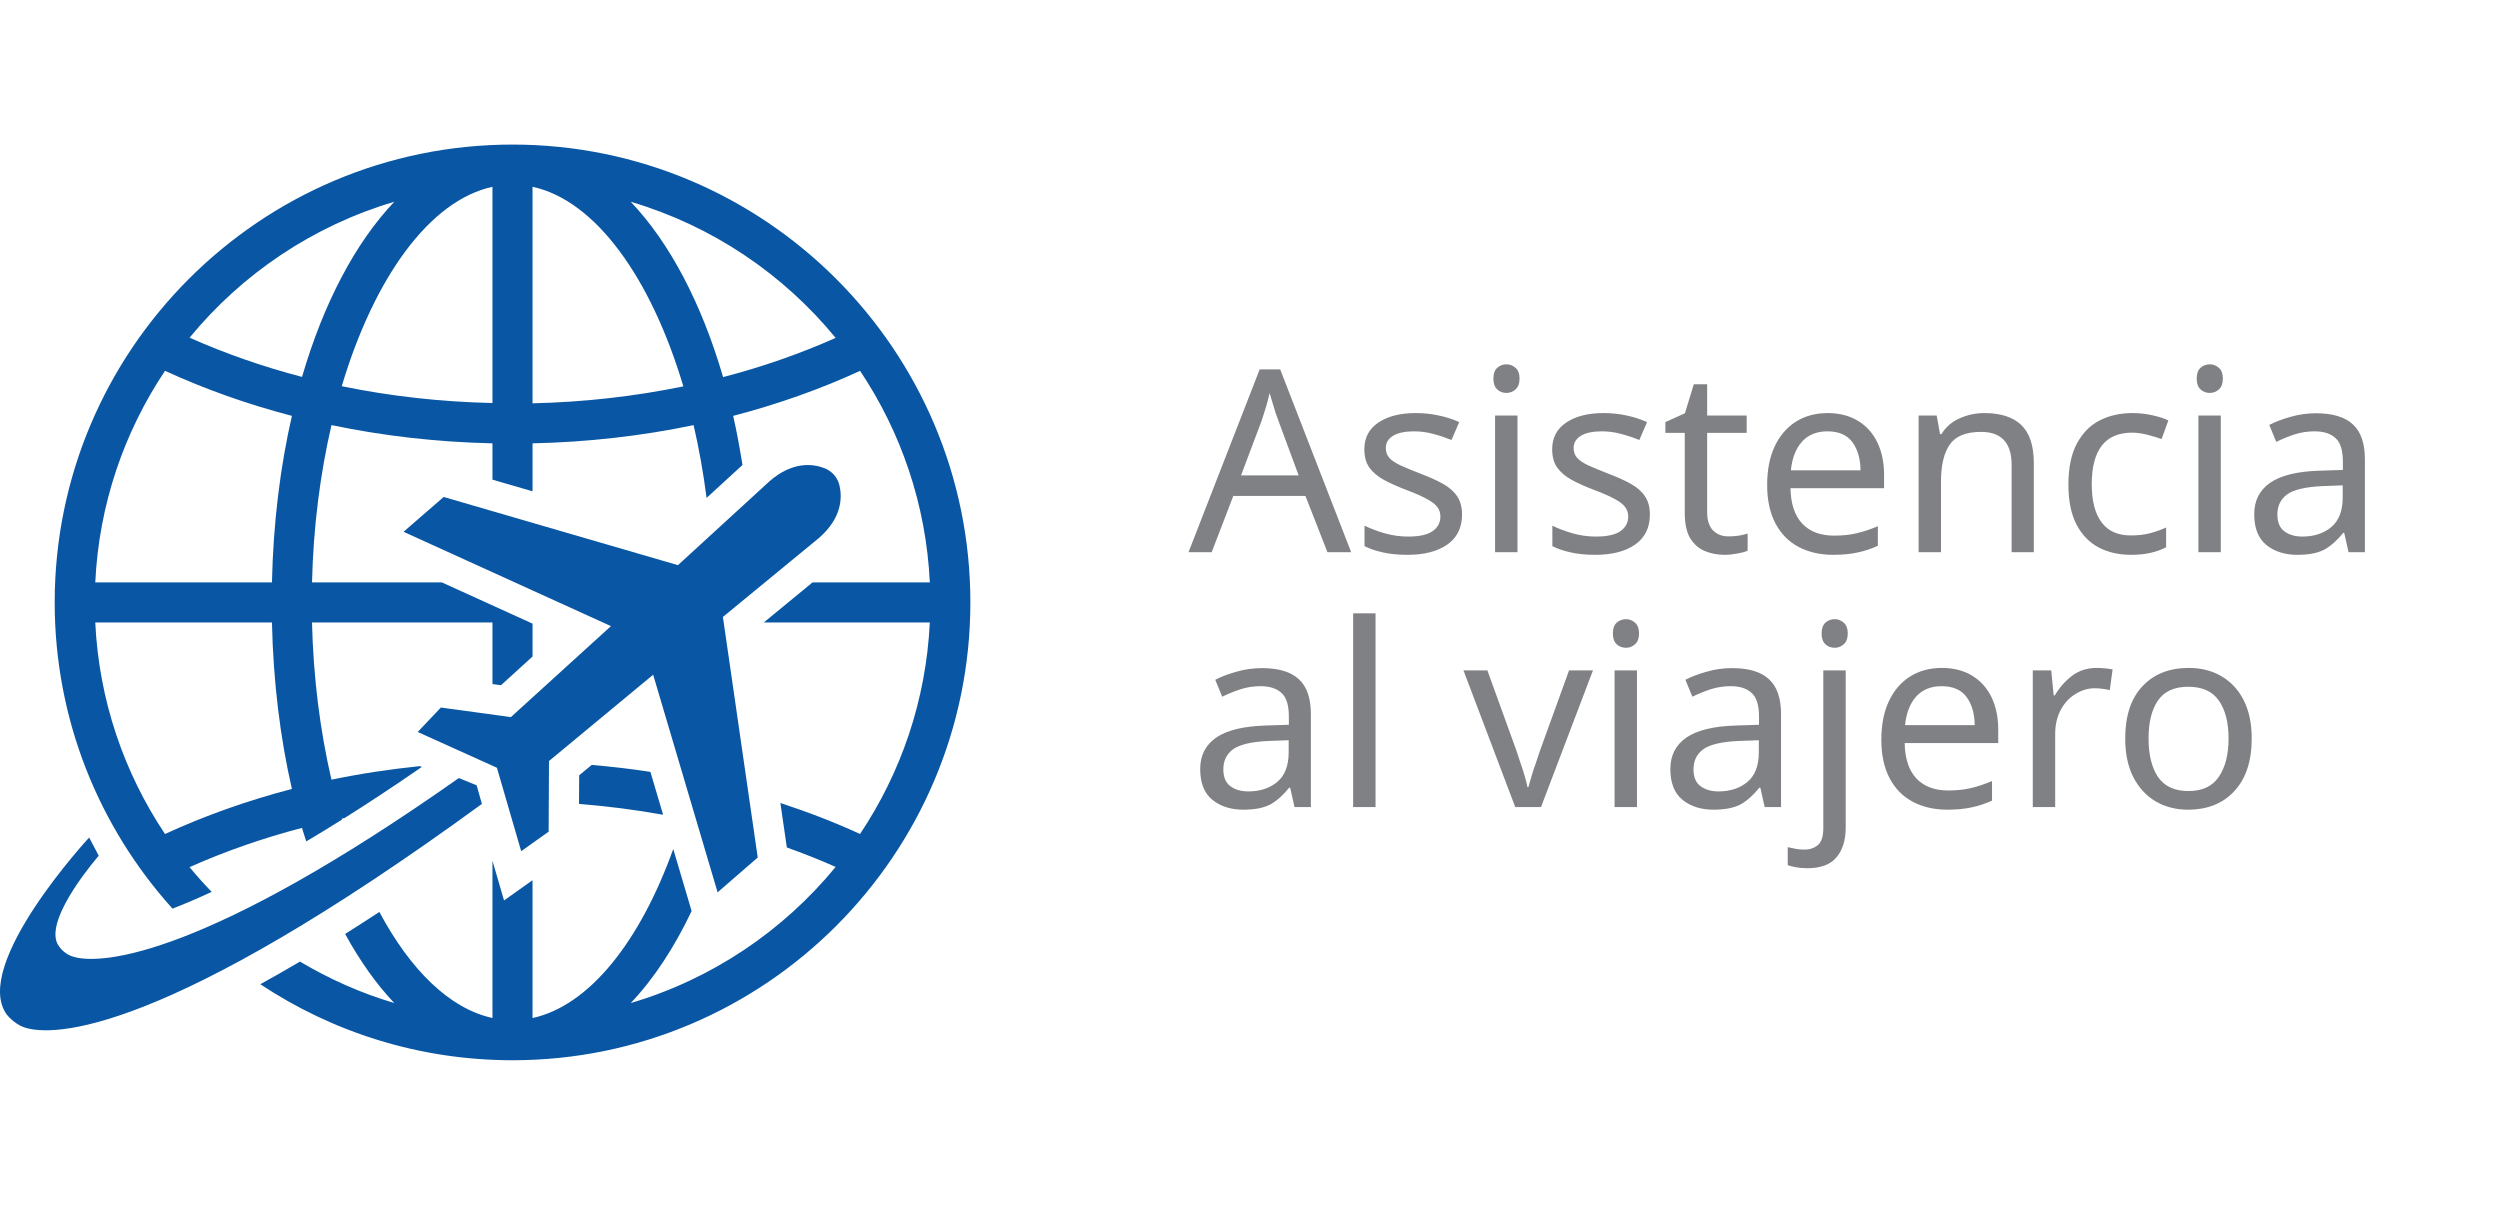
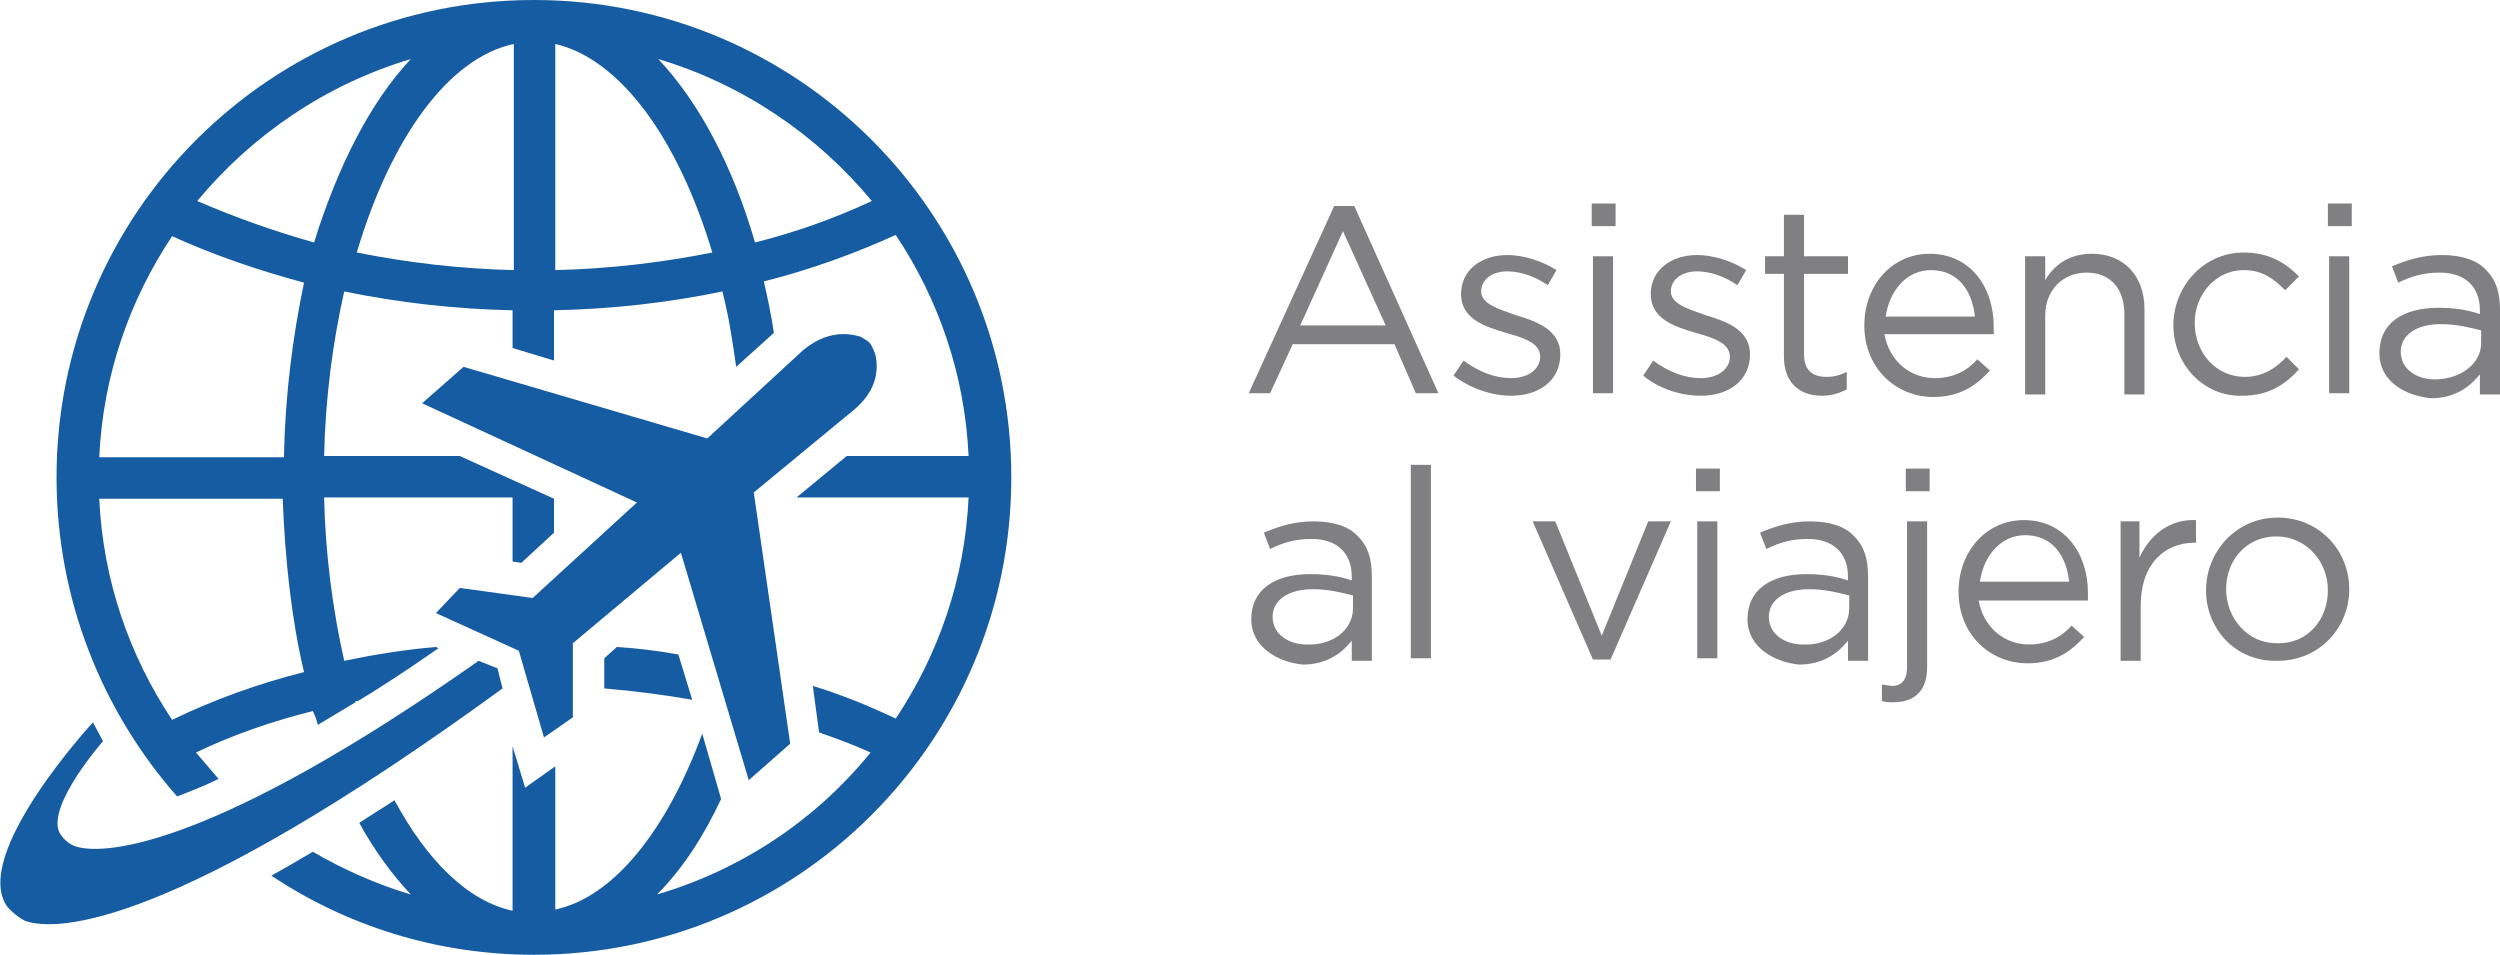
- <svg xmlns="http://www.w3.org/2000/svg" version="1.1" id="Layer_1" x="0px" y="0px" width="207.5px" height="100px" viewBox="0 0 207.5 100" enable-background="new 0 0 207.5 100" xml:space="preserve">
+ <svg xmlns="http://www.w3.org/2000/svg" version="1.1" id="Layer_1" x="0px" y="0px" viewBox="0 0 199 76" style="enable-background:new 0 0 199 76;" xml:space="preserve">
+   <style type="text/css">
+ 	.st0{fill:#165CA2;}
+ 	.st1{fill:#808083;}
+ </style>
  <g>
-     <path fill="#0957A4" d="M53.983,64.067l1.055,3.558c-2.285-0.41-4.614-0.715-6.979-0.896l0.013-2.379l1.039-0.861   C50.751,63.631,52.378,63.816,53.983,64.067z M80.541,50c0,20.954-17.048,38-38.001,38c-7.732,0-14.928-2.326-20.936-6.309   c1.051-0.577,2.145-1.199,3.293-1.879c2.438,1.447,5.057,2.621,7.83,3.441c-1.496-1.572-2.861-3.511-4.082-5.734   c0.92-0.58,1.865-1.188,2.842-1.828c2.569,4.811,5.832,8.029,9.387,8.803V71.438l0.961,3.3l2.365-1.68v11.438   c4.723-1.025,8.93-6.367,11.68-14.029l1.525,5.15c-1.445,3.041-3.146,5.633-5.054,7.637c6.751-1.996,12.651-5.988,17.007-11.299   c-1.317-0.587-2.672-1.121-4.051-1.615l-0.535-3.691c2.274,0.744,4.488,1.594,6.612,2.571c3.392-5.073,5.481-11.083,5.79-17.556   H63.396l4.043-3.324h9.736c-0.307-6.473-2.398-12.486-5.789-17.559c-3.328,1.531-6.859,2.779-10.533,3.736   c0.301,1.316,0.55,2.686,0.773,4.078l-2.98,2.73c-0.271-2.09-0.629-4.113-1.077-6.039c-4.314,0.9-8.798,1.412-13.368,1.512v3.981   l-3.326-0.968v-3.014c-4.566-0.1-9.049-0.611-13.362-1.514c-0.934,4.017-1.505,8.434-1.615,13.055h10.774l7.529,3.424v2.729   l-2.619,2.383l-0.707-0.098v-5.113H25.897c0.11,4.62,0.681,9.035,1.614,13.05c2.397-0.501,4.851-0.868,7.339-1.125l0.157,0.071   c-2.31,1.596-4.443,3.002-6.417,4.243c-0.074,0.015-0.15,0.026-0.225,0.04c0.008,0.029,0.018,0.057,0.025,0.084   c-1.035,0.648-2.023,1.25-2.97,1.811c-0.118-0.374-0.243-0.738-0.354-1.121c-3.25,0.848-6.37,1.938-9.332,3.256   c0.584,0.71,1.199,1.393,1.836,2.053c-1.201,0.559-2.281,1.016-3.254,1.391C8.243,68.678,4.539,59.765,4.539,50   c0-20.953,17.047-38.001,38.001-38.001C63.493,11.999,80.541,29.047,80.541,50z M24.228,65.482   c-0.969-4.232-1.549-8.889-1.656-13.818H7.907c0.307,6.473,2.397,12.484,5.789,17.558C17.024,67.691,20.554,66.441,24.228,65.482z    M24.228,34.517c-3.674-0.958-7.203-2.208-10.531-3.739c-3.393,5.074-5.482,11.088-5.789,17.562h14.664   C22.679,43.408,23.259,38.752,24.228,34.517z M32.728,16.746c-6.742,1.994-12.637,5.979-16.992,11.281   c2.962,1.318,6.083,2.408,9.332,3.256C26.854,25.162,29.505,20.133,32.728,16.746z M40.874,15.505   c-5.225,1.138-9.823,7.549-12.508,16.55c4.037,0.833,8.23,1.299,12.508,1.396V15.505z M56.718,32.068   c-2.686-9.012-7.288-15.43-12.518-16.564v17.971C48.482,33.377,52.679,32.9,56.718,32.068z M69.358,28.045   c-4.355-5.311-10.256-9.303-17.008-11.299c3.228,3.389,5.88,8.425,7.667,14.555C63.269,30.453,66.396,29.365,69.358,28.045z    M63.874,39.939l-7.604,6.969l-19.446-5.66l-3.329,2.891l17.214,7.828l-8.306,7.553l-5.811-0.795l-1.923,2.029l6.574,2.968   l2.016,6.927l2.278-1.619l0.029-5.865l8.646-7.162l5.35,18.061l3.33-2.891l-2.891-19.966l7.967-6.551   c1.898-1.647,1.945-3.33,1.714-4.342h-0.001c-0.074-0.329-0.223-0.633-0.447-0.892c-0.223-0.256-0.5-0.445-0.812-0.565v-0.001   C67.454,38.482,65.777,38.288,63.874,39.939z M39.562,65.182l-1.478-0.605C17.227,79.273,8.519,80.131,6.108,79.414   c-1.032-0.297-1.383-1.172-1.383-1.172c-0.905-2.227,3.471-7.215,3.471-7.215L7.4,69.513c0,0-9.8,10.583-6.845,14.688   c0,0,0.578,0.748,1.422,1.059c2.451,0.867,11.828,0.578,38.021-18.535L39.562,65.182z" />
+     <g>
+       <path class="st0" d="M54,52.1l1.1,3.6c-2.3-0.4-4.6-0.7-7-0.9l0-2.4l1-0.9C50.7,51.6,52.4,51.8,54,52.1z M80.5,38    c0,21-17,38-38,38c-7.7,0-14.9-2.3-20.9-6.3c1.1-0.6,2.1-1.2,3.3-1.9c2.4,1.4,5.1,2.6,7.8,3.4c-1.5-1.6-2.9-3.5-4.1-5.7    c0.9-0.6,1.9-1.2,2.8-1.8c2.6,4.8,5.8,8,9.4,8.8V59.4l1,3.3l2.4-1.7v11.4c4.7-1,8.9-6.4,11.7-14l1.5,5.2c-1.4,3-3.1,5.6-5.1,7.6    c6.8-2,12.7-6,17-11.3c-1.3-0.6-2.7-1.1-4.1-1.6l-0.5-3.7c2.3,0.7,4.5,1.6,6.6,2.6c3.4-5.1,5.5-11.1,5.8-17.6H63.4l4-3.3h9.7    c-0.3-6.5-2.4-12.5-5.8-17.6c-3.3,1.5-6.9,2.8-10.5,3.7c0.3,1.3,0.6,2.7,0.8,4.1l-3,2.7c-0.3-2.1-0.6-4.1-1.1-6    c-4.3,0.9-8.8,1.4-13.4,1.5v4l-3.3-1v-3c-4.6-0.1-9-0.6-13.4-1.5c-0.9,4-1.5,8.4-1.6,13.1h10.8l7.5,3.4v2.7l-2.6,2.4l-0.7-0.1    v-5.1h-15c0.1,4.6,0.7,9,1.6,13c2.4-0.5,4.9-0.9,7.3-1.1l0.2,0.1c-2.3,1.6-4.4,3-6.4,4.2c-0.1,0-0.2,0-0.2,0c0,0,0,0.1,0,0.1    c-1,0.6-2,1.2-3,1.8c-0.1-0.4-0.2-0.7-0.4-1.1c-3.2,0.8-6.4,1.9-9.3,3.3c0.6,0.7,1.2,1.4,1.8,2.1c-1.2,0.6-2.3,1-3.3,1.4    C8.2,56.7,4.5,47.8,4.5,38c0-21,17-38,38-38S80.5,17,80.5,38z M24.2,53.5c-1-4.2-1.5-8.9-1.7-13.8H7.9c0.3,6.5,2.4,12.5,5.8,17.6    C17,55.7,20.6,54.4,24.2,53.5z M24.2,22.5c-3.7-1-7.2-2.2-10.5-3.7c-3.4,5.1-5.5,11.1-5.8,17.6h14.7    C22.7,31.4,23.3,26.8,24.2,22.5z M32.7,4.7c-6.7,2-12.6,6-17,11.3c3,1.3,6.1,2.4,9.3,3.3C26.9,13.2,29.5,8.1,32.7,4.7z M40.9,3.5    c-5.2,1.1-9.8,7.5-12.5,16.6c4,0.8,8.2,1.3,12.5,1.4V3.5z M56.7,20.1c-2.7-9-7.3-15.4-12.5-16.6v18C48.5,21.4,52.7,20.9,56.7,20.1    z M69.4,16c-4.4-5.3-10.3-9.3-17-11.3c3.2,3.4,5.9,8.4,7.7,14.6C63.3,18.5,66.4,17.4,69.4,16z M63.9,27.9l-7.6,7l-19.4-5.7    l-3.3,2.9L50.7,40l-8.3,7.6l-5.8-0.8l-1.9,2l6.6,3l2,6.9l2.3-1.6l0-5.9l8.6-7.2l5.4,18.1l3.3-2.9l-2.9-20l8-6.6    c1.9-1.6,1.9-3.3,1.7-4.3h0c-0.1-0.3-0.2-0.6-0.4-0.9c-0.2-0.3-0.5-0.4-0.8-0.6v0C67.5,26.5,65.8,26.3,63.9,27.9z M39.6,53.2    l-1.5-0.6C17.2,67.3,8.5,68.1,6.1,67.4c-1-0.3-1.4-1.2-1.4-1.2C3.8,64,8.2,59,8.2,59l-0.8-1.5c0,0-9.8,10.6-6.8,14.7    c0,0,0.6,0.7,1.4,1.1c2.5,0.9,11.8,0.6,38-18.5L39.6,53.2z" />
+     </g>
+     <g>
+       <path class="st1" d="M106.2,16.4h1.6l6.7,14.9h-1.8l-1.7-3.9h-8.1l-1.8,3.9h-1.7L106.2,16.4z M110.3,25.9l-3.4-7.5l-3.4,7.5H110.3    z" />
+       <path class="st1" d="M115.7,29.9l0.8-1.2c1.2,0.9,2.5,1.4,3.8,1.4c1.3,0,2.3-0.7,2.3-1.7v0c0-1.1-1.3-1.5-2.7-1.9    c-1.7-0.5-3.6-1.1-3.6-3.1v0c0-1.9,1.6-3.1,3.7-3.1c1.3,0,2.8,0.5,3.9,1.2l-0.7,1.2c-1-0.7-2.2-1.1-3.2-1.1    c-1.3,0-2.1,0.7-2.1,1.6v0c0,1,1.4,1.4,2.8,1.9c1.7,0.5,3.5,1.2,3.5,3.1v0c0,2.1-1.7,3.3-3.9,3.3C118.7,31.5,117,30.9,115.7,29.9z    " />
+       <path class="st1" d="M126.7,16.2h1.9V18h-1.9V16.2z M126.8,20.4h1.6v10.9h-1.6V20.4z" />
+       <path class="st1" d="M130.8,29.9l0.8-1.2c1.2,0.9,2.5,1.4,3.8,1.4c1.3,0,2.3-0.7,2.3-1.7v0c0-1.1-1.3-1.5-2.7-1.9    c-1.7-0.5-3.6-1.1-3.6-3.1v0c0-1.9,1.6-3.1,3.7-3.1c1.3,0,2.8,0.5,3.9,1.2l-0.7,1.2c-1-0.7-2.2-1.1-3.2-1.1    c-1.3,0-2.1,0.7-2.1,1.6v0c0,1,1.4,1.4,2.8,1.9c1.7,0.5,3.5,1.2,3.5,3.1v0c0,2.1-1.7,3.3-3.9,3.3C133.7,31.5,132,30.9,130.8,29.9z    " />
+       <path class="st1" d="M142,28.4v-6.6h-1.5v-1.4h1.5v-3.3h1.6v3.3h3.5v1.4h-3.5v6.4c0,1.3,0.7,1.8,1.8,1.8c0.5,0,1-0.1,1.6-0.4V31    c-0.6,0.3-1.2,0.5-2,0.5C143.4,31.5,142,30.6,142,28.4z" />
+       <path class="st1" d="M154,30.1c1.5,0,2.6-0.6,3.4-1.5l1,0.9c-1.1,1.2-2.4,2.1-4.5,2.1c-3,0-5.5-2.3-5.5-5.7c0-3.2,2.2-5.7,5.2-5.7    c3.2,0,5.1,2.6,5.1,5.8c0,0.1,0,0.3,0,0.6h-8.7C150.4,28.8,152.1,30.1,154,30.1z M157.2,25.2c-0.2-2-1.3-3.7-3.5-3.7    c-1.9,0-3.3,1.6-3.6,3.7H157.2z" />
+       <path class="st1" d="M161.2,20.4h1.6v1.9c0.7-1.2,1.9-2.1,3.7-2.1c2.6,0,4.2,1.8,4.2,4.4v6.8h-1.6v-6.4c0-2-1.1-3.3-3-3.3    c-1.9,0-3.3,1.4-3.3,3.4v6.3h-1.6V20.4z" />
+       <path class="st1" d="M173,25.9L173,25.9c0-3.1,2.4-5.8,5.6-5.8c2.1,0,3.4,0.9,4.4,1.9l-1.1,1.1c-0.9-0.9-1.8-1.6-3.3-1.6    c-2.2,0-3.9,1.9-3.9,4.2v0c0,2.4,1.7,4.3,4,4.3c1.4,0,2.5-0.7,3.3-1.6l1,1c-1.1,1.2-2.4,2.1-4.5,2.1C175.4,31.6,173,29,173,25.9z" />
+       <path class="st1" d="M185.3,16.2h1.9V18h-1.9V16.2z M185.4,20.4h1.6v10.9h-1.6V20.4z" />
+       <path class="st1" d="M189.4,28.1L189.4,28.1c0-2.4,1.9-3.6,4.7-3.6c1.4,0,2.4,0.2,3.3,0.5v-0.3c0-1.9-1.2-3-3.2-3    c-1.3,0-2.3,0.3-3.3,0.8l-0.5-1.3c1.2-0.5,2.4-0.9,4-0.9c1.5,0,2.8,0.4,3.5,1.2c0.8,0.8,1.1,1.8,1.1,3.2v6.7h-1.6v-1.6    c-0.8,1-2,1.9-3.9,1.9C191.5,31.5,189.4,30.4,189.4,28.1z M197.5,27.3v-1c-0.8-0.2-1.9-0.5-3.2-0.5c-2,0-3.2,0.9-3.2,2.2v0    c0,1.4,1.3,2.2,2.7,2.2C195.8,30.2,197.5,29,197.5,27.3z" />
+       <path class="st1" d="M99.6,49.3L99.6,49.3c0-2.4,1.9-3.6,4.7-3.6c1.4,0,2.4,0.2,3.3,0.5v-0.3c0-1.9-1.2-3-3.2-3    c-1.3,0-2.3,0.3-3.3,0.8l-0.5-1.3c1.2-0.5,2.4-0.9,4-0.9c1.5,0,2.8,0.4,3.5,1.2c0.8,0.8,1.1,1.8,1.1,3.2v6.7h-1.6v-1.6    c-0.8,1-2,1.9-3.9,1.9C101.7,52.7,99.6,51.5,99.6,49.3z M107.7,48.4v-1c-0.8-0.2-1.9-0.5-3.2-0.5c-2,0-3.2,0.9-3.2,2.2v0    c0,1.4,1.3,2.2,2.7,2.2C106,51.4,107.7,50.2,107.7,48.4z" />
+       <path class="st1" d="M112.3,37h1.6v15.4h-1.6V37z" />
+       <path class="st1" d="M122,41.5h1.8l3.7,9.1l3.7-9.1h1.8l-4.8,11h-1.4L122,41.5z" />
+       <path class="st1" d="M135,37.3h1.9v1.8H135V37.3z M135.1,41.5h1.6v10.9h-1.6V41.5z" />
+       <path class="st1" d="M139.1,49.3L139.1,49.3c0-2.4,1.9-3.6,4.7-3.6c1.4,0,2.4,0.2,3.3,0.5v-0.3c0-1.9-1.2-3-3.2-3    c-1.3,0-2.3,0.3-3.3,0.8l-0.5-1.3c1.2-0.5,2.4-0.9,4-0.9c1.5,0,2.8,0.4,3.5,1.2c0.8,0.8,1.1,1.8,1.1,3.2v6.7h-1.6v-1.6    c-0.8,1-2,1.9-3.9,1.9C141.2,52.7,139.1,51.5,139.1,49.3z M147.2,48.4v-1c-0.8-0.2-1.9-0.5-3.2-0.5c-2,0-3.2,0.9-3.2,2.2v0    c0,1.4,1.3,2.2,2.7,2.2C145.5,51.4,147.2,50.2,147.2,48.4z" />
+       <path class="st1" d="M149.8,55.8v-1.3c0.3,0,0.6,0.1,0.8,0.1c0.7,0,1.2-0.4,1.2-1.5V41.5h1.6v11.6c0,1.9-1,2.8-2.7,2.8    C150.4,55.9,150.1,55.9,149.8,55.8z M151.7,37.3h1.9v1.8h-1.9V37.3z" />
+       <path class="st1" d="M161.5,51.3c1.5,0,2.6-0.6,3.4-1.5l1,0.9c-1.1,1.2-2.4,2.1-4.5,2.1c-3,0-5.5-2.3-5.5-5.7    c0-3.2,2.2-5.7,5.2-5.7c3.2,0,5.1,2.6,5.1,5.8c0,0.1,0,0.3,0,0.6h-8.7C157.9,50,159.6,51.3,161.5,51.3z M164.7,46.3    c-0.2-2-1.3-3.7-3.5-3.7c-1.9,0-3.3,1.6-3.6,3.7H164.7z" />
+       <path class="st1" d="M168.7,41.5h1.6v2.9c0.8-1.8,2.4-3.1,4.5-3v1.8h-0.1c-2.4,0-4.3,1.7-4.3,5v4.4h-1.6V41.5z" />
+       <path class="st1" d="M175.6,47L175.6,47c0-3.1,2.4-5.8,5.7-5.8c3.3,0,5.7,2.6,5.7,5.7v0c0,3.1-2.4,5.7-5.7,5.7    C178,52.7,175.6,50.1,175.6,47z M185.3,47L185.3,47c0-2.4-1.8-4.3-4.1-4.3c-2.4,0-4,1.9-4,4.2v0c0,2.3,1.7,4.3,4,4.3    C183.7,51.3,185.3,49.3,185.3,47z" />
+     </g>
  </g>
-   <text transform="matrix(1 0 0 1 98.6465 45.832)">
-     <tspan x="0" y="0" fill="#808184" font-family="'Gotham-Book'" font-size="21.151">Asistencia</tspan>
-     <tspan x="0" y="21.152" fill="#808184" font-family="'Gotham-Book'" font-size="21.151">al viajero</tspan>
-   </text>
</svg>
